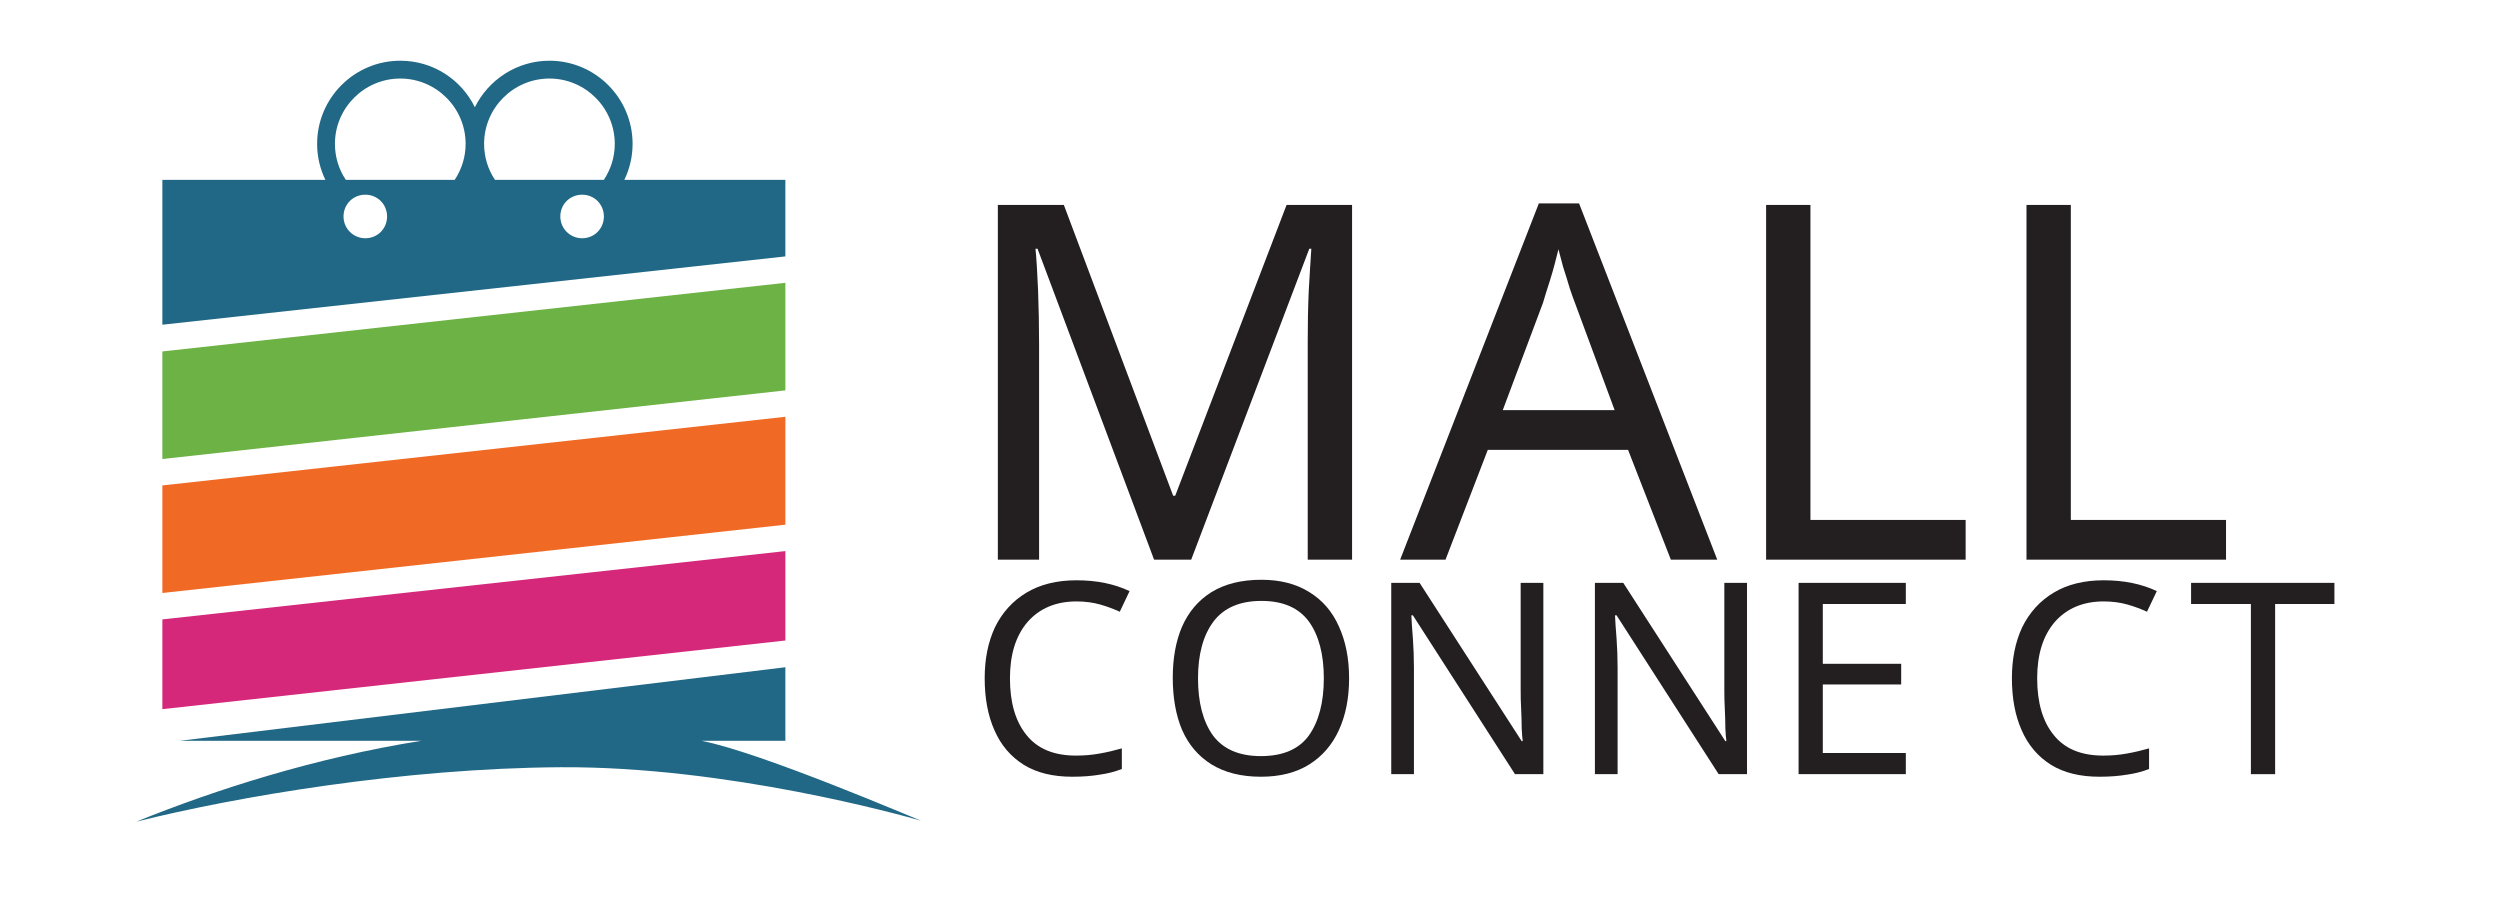
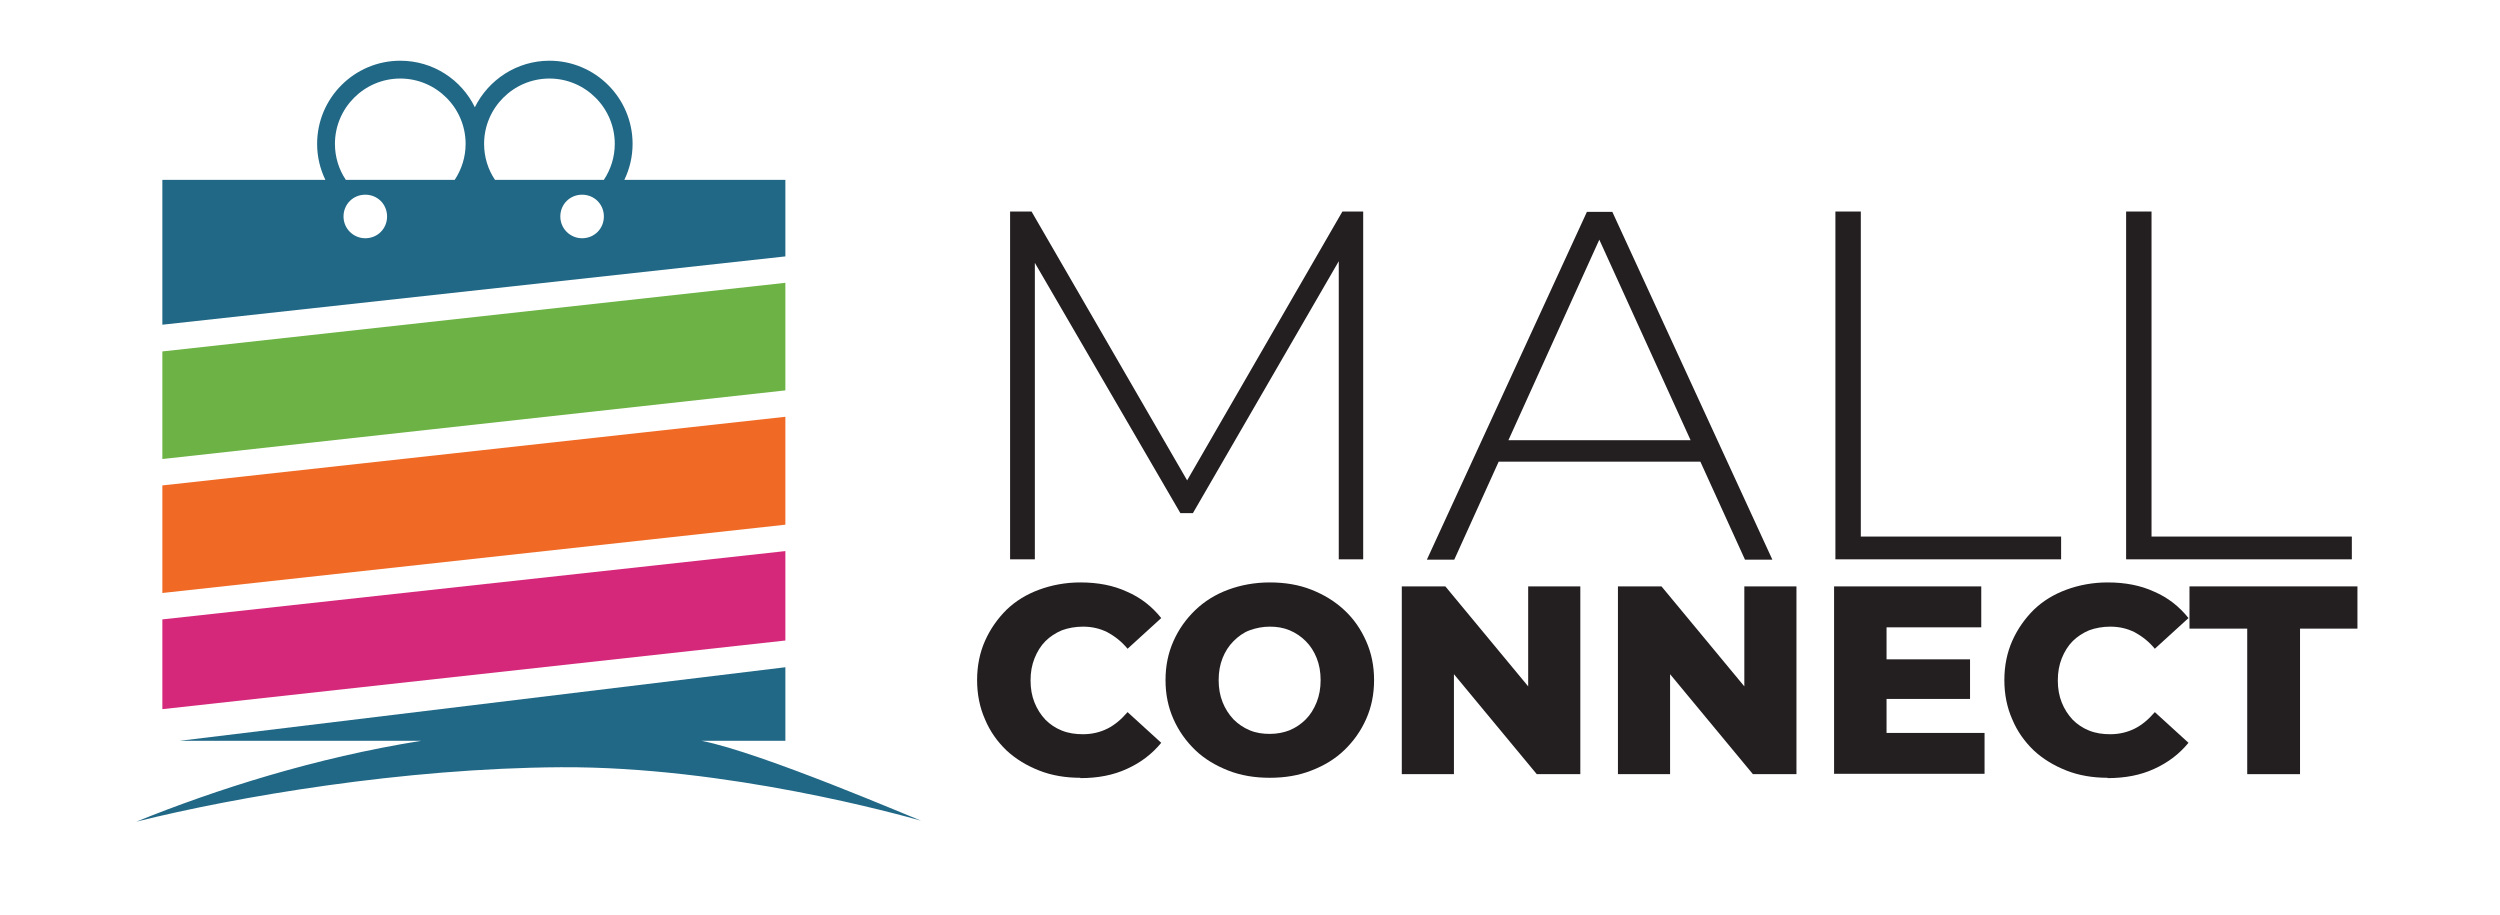
<svg xmlns="http://www.w3.org/2000/svg" id="Layer_1" data-name="Layer 1" viewBox="0 0 75.76 27.72">
  <defs>
    <style>
      .cls-1 {
        fill: none;
      }

      .cls-2 {
-         letter-spacing: 0em;
+         fill: #f06a25;
      }

      .cls-3 {
-         font-family: Montserrat-Light, Montserrat;
-         font-size: 15.06px;
+         fill: #d5287b;
      }

-       .cls-3, .cls-4 {
+       .cls-4 {
        fill: #231f20;
      }

      .cls-5 {
-         fill: #f06a25;
+         fill: #206886;
      }

      .cls-6 {
-         fill: #d5287b;
-       }
- 
-       .cls-7 {
-         fill: #206886;
-       }
- 
-       .cls-8 {
        fill: #6cb244;
-       }
- 
-       .cls-4 {
-         font-family: Montserrat-ExtraBold, Montserrat;
-         font-size: 8.12px;
-       }
- 
-       .cls-9 {
-         letter-spacing: -.03em;
      }
    </style>
  </defs>
  <g>
-     <polygon class="cls-8" points="23.8 8.57 4.92 10.65 4.92 13.91 23.8 11.83 23.8 8.57" />
-     <polygon class="cls-5" points="4.92 14.71 4.92 17.97 23.8 15.9 23.8 12.63 4.92 14.71" />
-     <polygon class="cls-6" points="4.92 21.49 23.8 19.41 23.8 16.7 4.92 18.77 4.92 21.49" />
+     <polygon class="cls-6" points="23.8 8.57 4.92 10.65 4.92 13.91 23.8 11.83 23.8 8.57" />
+     <polygon class="cls-2" points="4.92 14.71 4.92 17.97 23.8 15.9 23.8 12.63 4.92 14.71" />
+     <polygon class="cls-3" points="4.92 21.49 23.8 19.41 23.8 16.7 4.92 18.77 4.92 21.49" />
    <path class="cls-1" d="M12.13,2.39c-1.09,0-1.98,.89-1.98,1.98,0,.4,.12,.77,.33,1.09h3.3c.21-.31,.33-.69,.33-1.09,0-1.09-.89-1.98-1.98-1.98Z" />
    <path class="cls-1" d="M16.65,2.39c-1.09,0-1.98,.89-1.98,1.98,0,.4,.12,.77,.33,1.09h3.3c.21-.31,.33-.69,.33-1.09,0-1.09-.89-1.98-1.98-1.98Z" />
-     <path class="cls-7" d="M18.92,5.45c.16-.33,.25-.7,.25-1.09,0-1.39-1.13-2.52-2.52-2.52-.99,0-1.85,.58-2.26,1.41-.41-.84-1.27-1.41-2.26-1.41-1.39,0-2.52,1.13-2.52,2.52,0,.39,.09,.76,.25,1.09H4.92v4.39l18.88-2.07v-2.32h-4.88Zm-7.85,1.77c-.36,0-.66-.29-.66-.66s.29-.66,.66-.66,.66,.29,.66,.66-.29,.66-.66,.66Zm2.71-1.77h-3.3c-.21-.31-.33-.69-.33-1.09,0-1.09,.89-1.98,1.98-1.98s1.98,.89,1.98,1.98c0,.4-.12,.77-.33,1.09Zm3.86,1.77c-.36,0-.66-.29-.66-.66s.29-.66,.66-.66,.66,.29,.66,.66-.29,.66-.66,.66Zm.66-1.77h-3.3c-.21-.31-.33-.69-.33-1.09,0-1.09,.89-1.98,1.98-1.98s1.98,.89,1.98,1.98c0,.4-.12,.77-.33,1.09Z" />
+     <path class="cls-5" d="M18.92,5.45c.16-.33,.25-.7,.25-1.09,0-1.39-1.13-2.52-2.52-2.52-.99,0-1.85,.58-2.26,1.41-.41-.84-1.27-1.41-2.26-1.41-1.39,0-2.52,1.13-2.52,2.52,0,.39,.09,.76,.25,1.09H4.92v4.39l18.88-2.07v-2.32h-4.88Zm-7.85,1.77c-.36,0-.66-.29-.66-.66s.29-.66,.66-.66,.66,.29,.66,.66-.29,.66-.66,.66Zm2.71-1.77h-3.3c-.21-.31-.33-.69-.33-1.09,0-1.09,.89-1.98,1.98-1.98s1.98,.89,1.98,1.98c0,.4-.12,.77-.33,1.09Zm3.86,1.77c-.36,0-.66-.29-.66-.66s.29-.66,.66-.66,.66,.29,.66,.66-.29,.66-.66,.66Zm.66-1.77h-3.3c-.21-.31-.33-.69-.33-1.09,0-1.09,.89-1.98,1.98-1.98s1.98,.89,1.98,1.98c0,.4-.12,.77-.33,1.09Z" />
    <g>
-       <path class="cls-7" d="M21.26,22.45h2.54v-2.23l-18.36,2.23h7.32c-3.2,.51-6.21,1.47-8.63,2.45,3.04-.76,8.09-1.62,12.86-1.65,5.04-.03,10.32,1.45,10.92,1.62-.15-.05-4.84-2.07-6.65-2.42Z" />
-       <path class="cls-7" d="M27.92,24.87c.08,.02,.07,.02,0,0h0Z" />
+       <path class="cls-5" d="M21.26,22.45h2.54v-2.23l-18.36,2.23h7.32c-3.2,.51-6.21,1.47-8.63,2.45,3.04-.76,8.09-1.62,12.86-1.65,5.04-.03,10.32,1.45,10.92,1.62-.15-.05-4.84-2.07-6.65-2.42Z" />
+       <path class="cls-5" d="M27.92,24.87c.08,.02,.07,.02,0,0h0Z" />
    </g>
  </g>
-   <text class="cls-3" transform="translate(28.77 16.96)">
-     <tspan x="0" y="0">MALL</tspan>
-   </text>
-   <text class="cls-4" transform="translate(29.34 23.46)">
-     <tspan class="cls-9" x="0" y="0">C</tspan>
-     <tspan x="5.7" y="0">ONNE</tspan>
-     <tspan class="cls-2" x="31.13" y="0">C</tspan>
-     <tspan x="36.98" y="0">T</tspan>
-   </text>
+   <g>
+     <path class="cls-4" d="M30.61,16.96V6.41h.65l4.89,8.45h-.35l4.88-8.45h.63v10.54s-.74,0-.74,0V7.57s.2,0,.2,0l-4.62,7.98h-.38l-4.64-7.98h.23v9.38h-.75Z" />
+     <path class="cls-4" d="M43.24,16.96l4.85-10.54h.77l4.85,10.54h-.83l-4.58-10.06h.33l-4.56,10.06h-.83Zm1.78-2.97l.26-.65h6.31l.26,.65h-6.82Z" />
+     <path class="cls-4" d="M55.62,16.96V6.41h.77v9.85h6.07v.69h-6.84Z" />
+     <path class="cls-4" d="M64.43,16.96V6.41h.77v9.85h6.07v.69h-6.84Z" />
+   </g>
+   <g>
+     <path class="cls-4" d="M32.74,23.57c-.45,0-.87-.07-1.25-.22s-.71-.35-.99-.61c-.28-.27-.5-.58-.65-.94-.16-.36-.24-.76-.24-1.19s.08-.83,.24-1.19c.16-.36,.38-.67,.65-.94,.28-.27,.61-.47,.99-.61s.8-.22,1.25-.22c.53,0,1,.09,1.41,.28,.42,.18,.76,.45,1.04,.8l-1.02,.93c-.18-.22-.39-.38-.61-.5-.22-.11-.46-.17-.74-.17-.23,0-.45,.04-.64,.11-.19,.08-.36,.19-.5,.33-.14,.14-.25,.32-.33,.52-.08,.2-.12,.42-.12,.67s.04,.47,.12,.67c.08,.2,.19,.37,.33,.52,.14,.14,.3,.25,.5,.33,.2,.08,.41,.11,.64,.11,.27,0,.52-.06,.74-.17,.22-.11,.42-.28,.61-.5l1.02,.93c-.28,.34-.62,.6-1.04,.79-.41,.19-.88,.28-1.41,.28Z" />
+     <path class="cls-4" d="M38.48,23.57c-.46,0-.88-.07-1.26-.22-.38-.15-.72-.35-1-.62s-.5-.58-.66-.94-.24-.75-.24-1.18,.08-.82,.24-1.18,.38-.67,.66-.94,.62-.48,1-.62,.8-.22,1.26-.22,.88,.07,1.26,.22,.71,.35,1,.62,.5,.58,.66,.94c.16,.36,.24,.75,.24,1.18s-.08,.82-.24,1.18c-.16,.36-.38,.67-.66,.94-.28,.27-.61,.47-1,.62-.38,.15-.8,.22-1.26,.22Zm0-1.33c.22,0,.42-.04,.6-.11,.19-.08,.35-.19,.49-.33,.14-.14,.25-.32,.33-.52,.08-.2,.12-.42,.12-.67s-.04-.47-.12-.67-.19-.37-.33-.51c-.14-.14-.3-.25-.49-.33-.19-.08-.39-.11-.6-.11s-.42,.04-.61,.11-.35,.19-.49,.33c-.14,.14-.25,.31-.33,.51s-.12,.42-.12,.67,.04,.47,.12,.67c.08,.2,.19,.37,.33,.52,.14,.14,.3,.25,.49,.33,.19,.08,.39,.11,.61,.11Z" />
+     <path class="cls-4" d="M42.48,23.46v-5.69h1.32l3.14,3.79h-.63v-3.79h1.58v5.69h-1.32l-3.14-3.79h.63v3.79h-1.58Z" />
+     <path class="cls-4" d="M49.03,23.46v-5.69h1.32l3.14,3.79h-.63v-3.79h1.58v5.69h-1.32l-3.14-3.79h.63v3.79h-1.58Z" />
+     <path class="cls-4" d="M55.58,23.46v-5.69h4.46v1.24h-2.87v3.2h2.97v1.24h-4.57Zm1.48-2.28v-1.2h2.64v1.2h-2.64Z" />
+     <path class="cls-4" d="M63.87,23.57c-.45,0-.87-.07-1.25-.22s-.71-.35-.99-.61c-.28-.27-.5-.58-.65-.94-.16-.36-.24-.76-.24-1.19s.08-.83,.24-1.19c.16-.36,.38-.67,.65-.94,.28-.27,.61-.47,.99-.61s.8-.22,1.25-.22c.53,0,1,.09,1.41,.28,.42,.18,.76,.45,1.04,.8l-1.02,.93c-.18-.22-.39-.38-.61-.5-.22-.11-.46-.17-.74-.17-.23,0-.45,.04-.64,.11-.19,.08-.36,.19-.5,.33-.14,.14-.25,.32-.33,.52-.08,.2-.12,.42-.12,.67s.04,.47,.12,.67c.08,.2,.19,.37,.33,.52,.14,.14,.3,.25,.5,.33,.2,.08,.41,.11,.64,.11,.27,0,.52-.06,.74-.17,.22-.11,.42-.28,.61-.5l1.02,.93c-.28,.34-.62,.6-1.04,.79-.41,.19-.88,.28-1.41,.28Z" />
+     <path class="cls-4" d="M68.1,23.46v-4.41h-1.75v-1.28h5.09v1.28h-1.74v4.41h-1.61Z" />
+   </g>
</svg>
